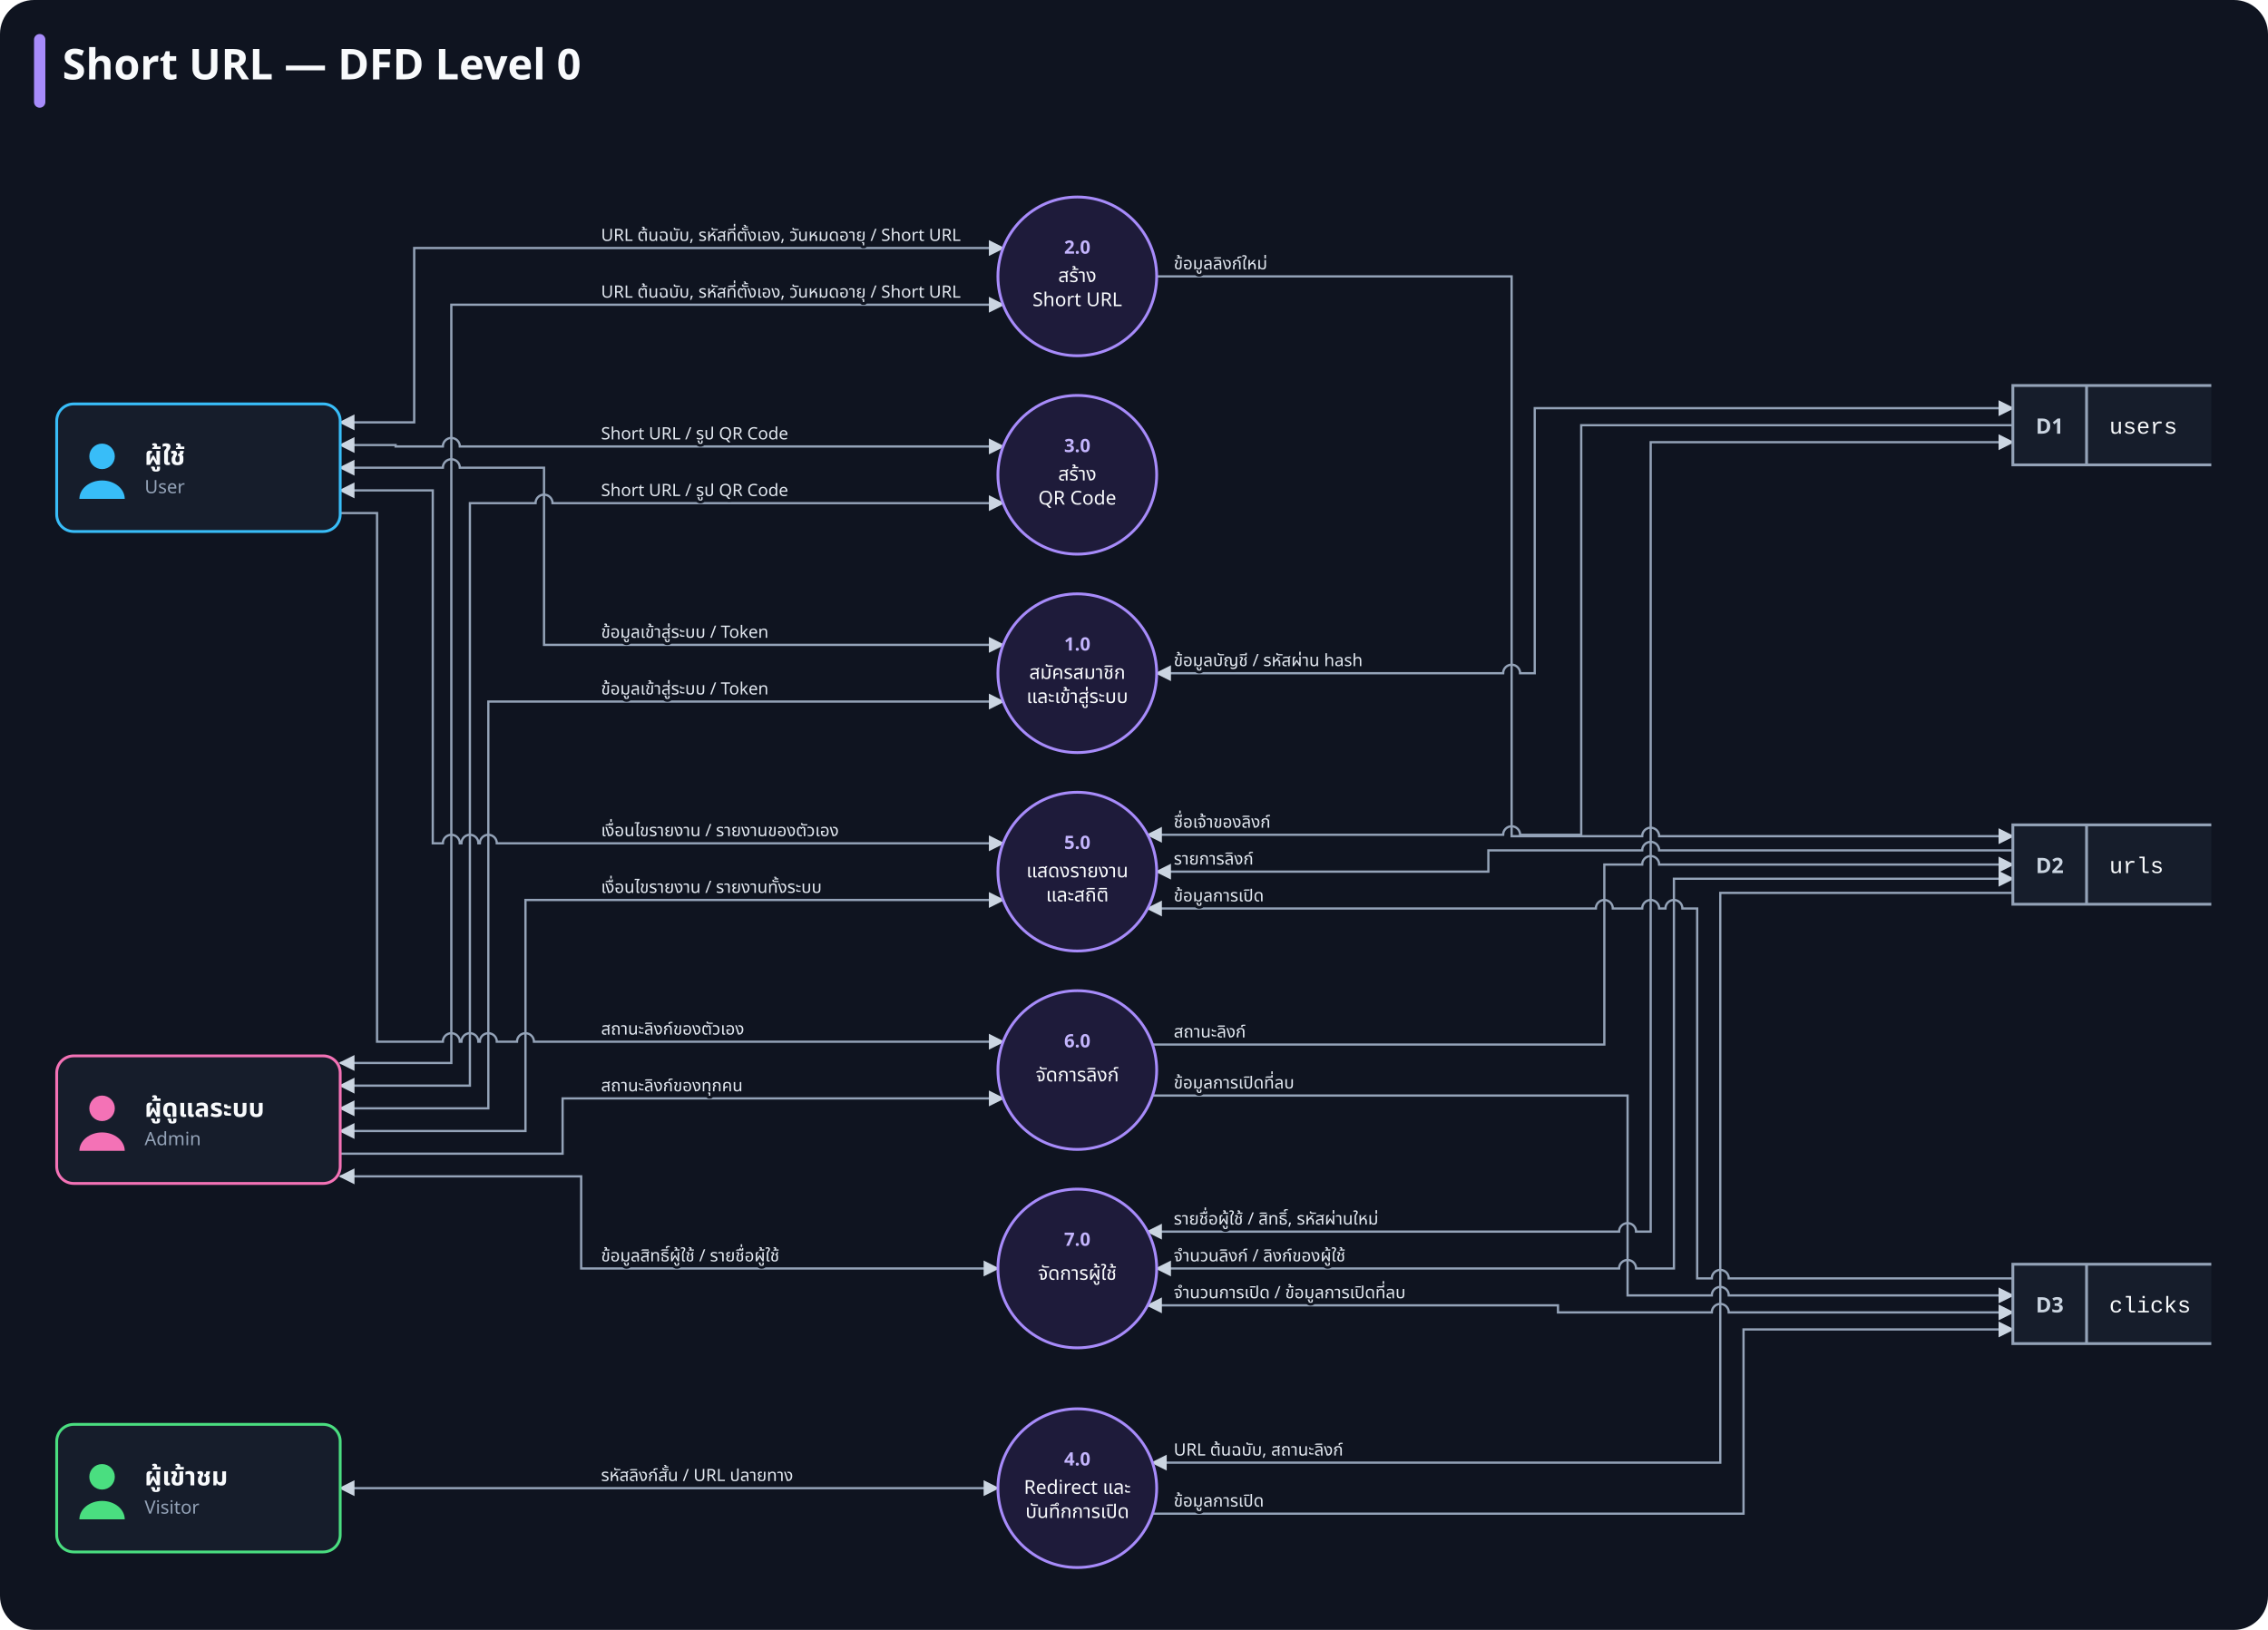
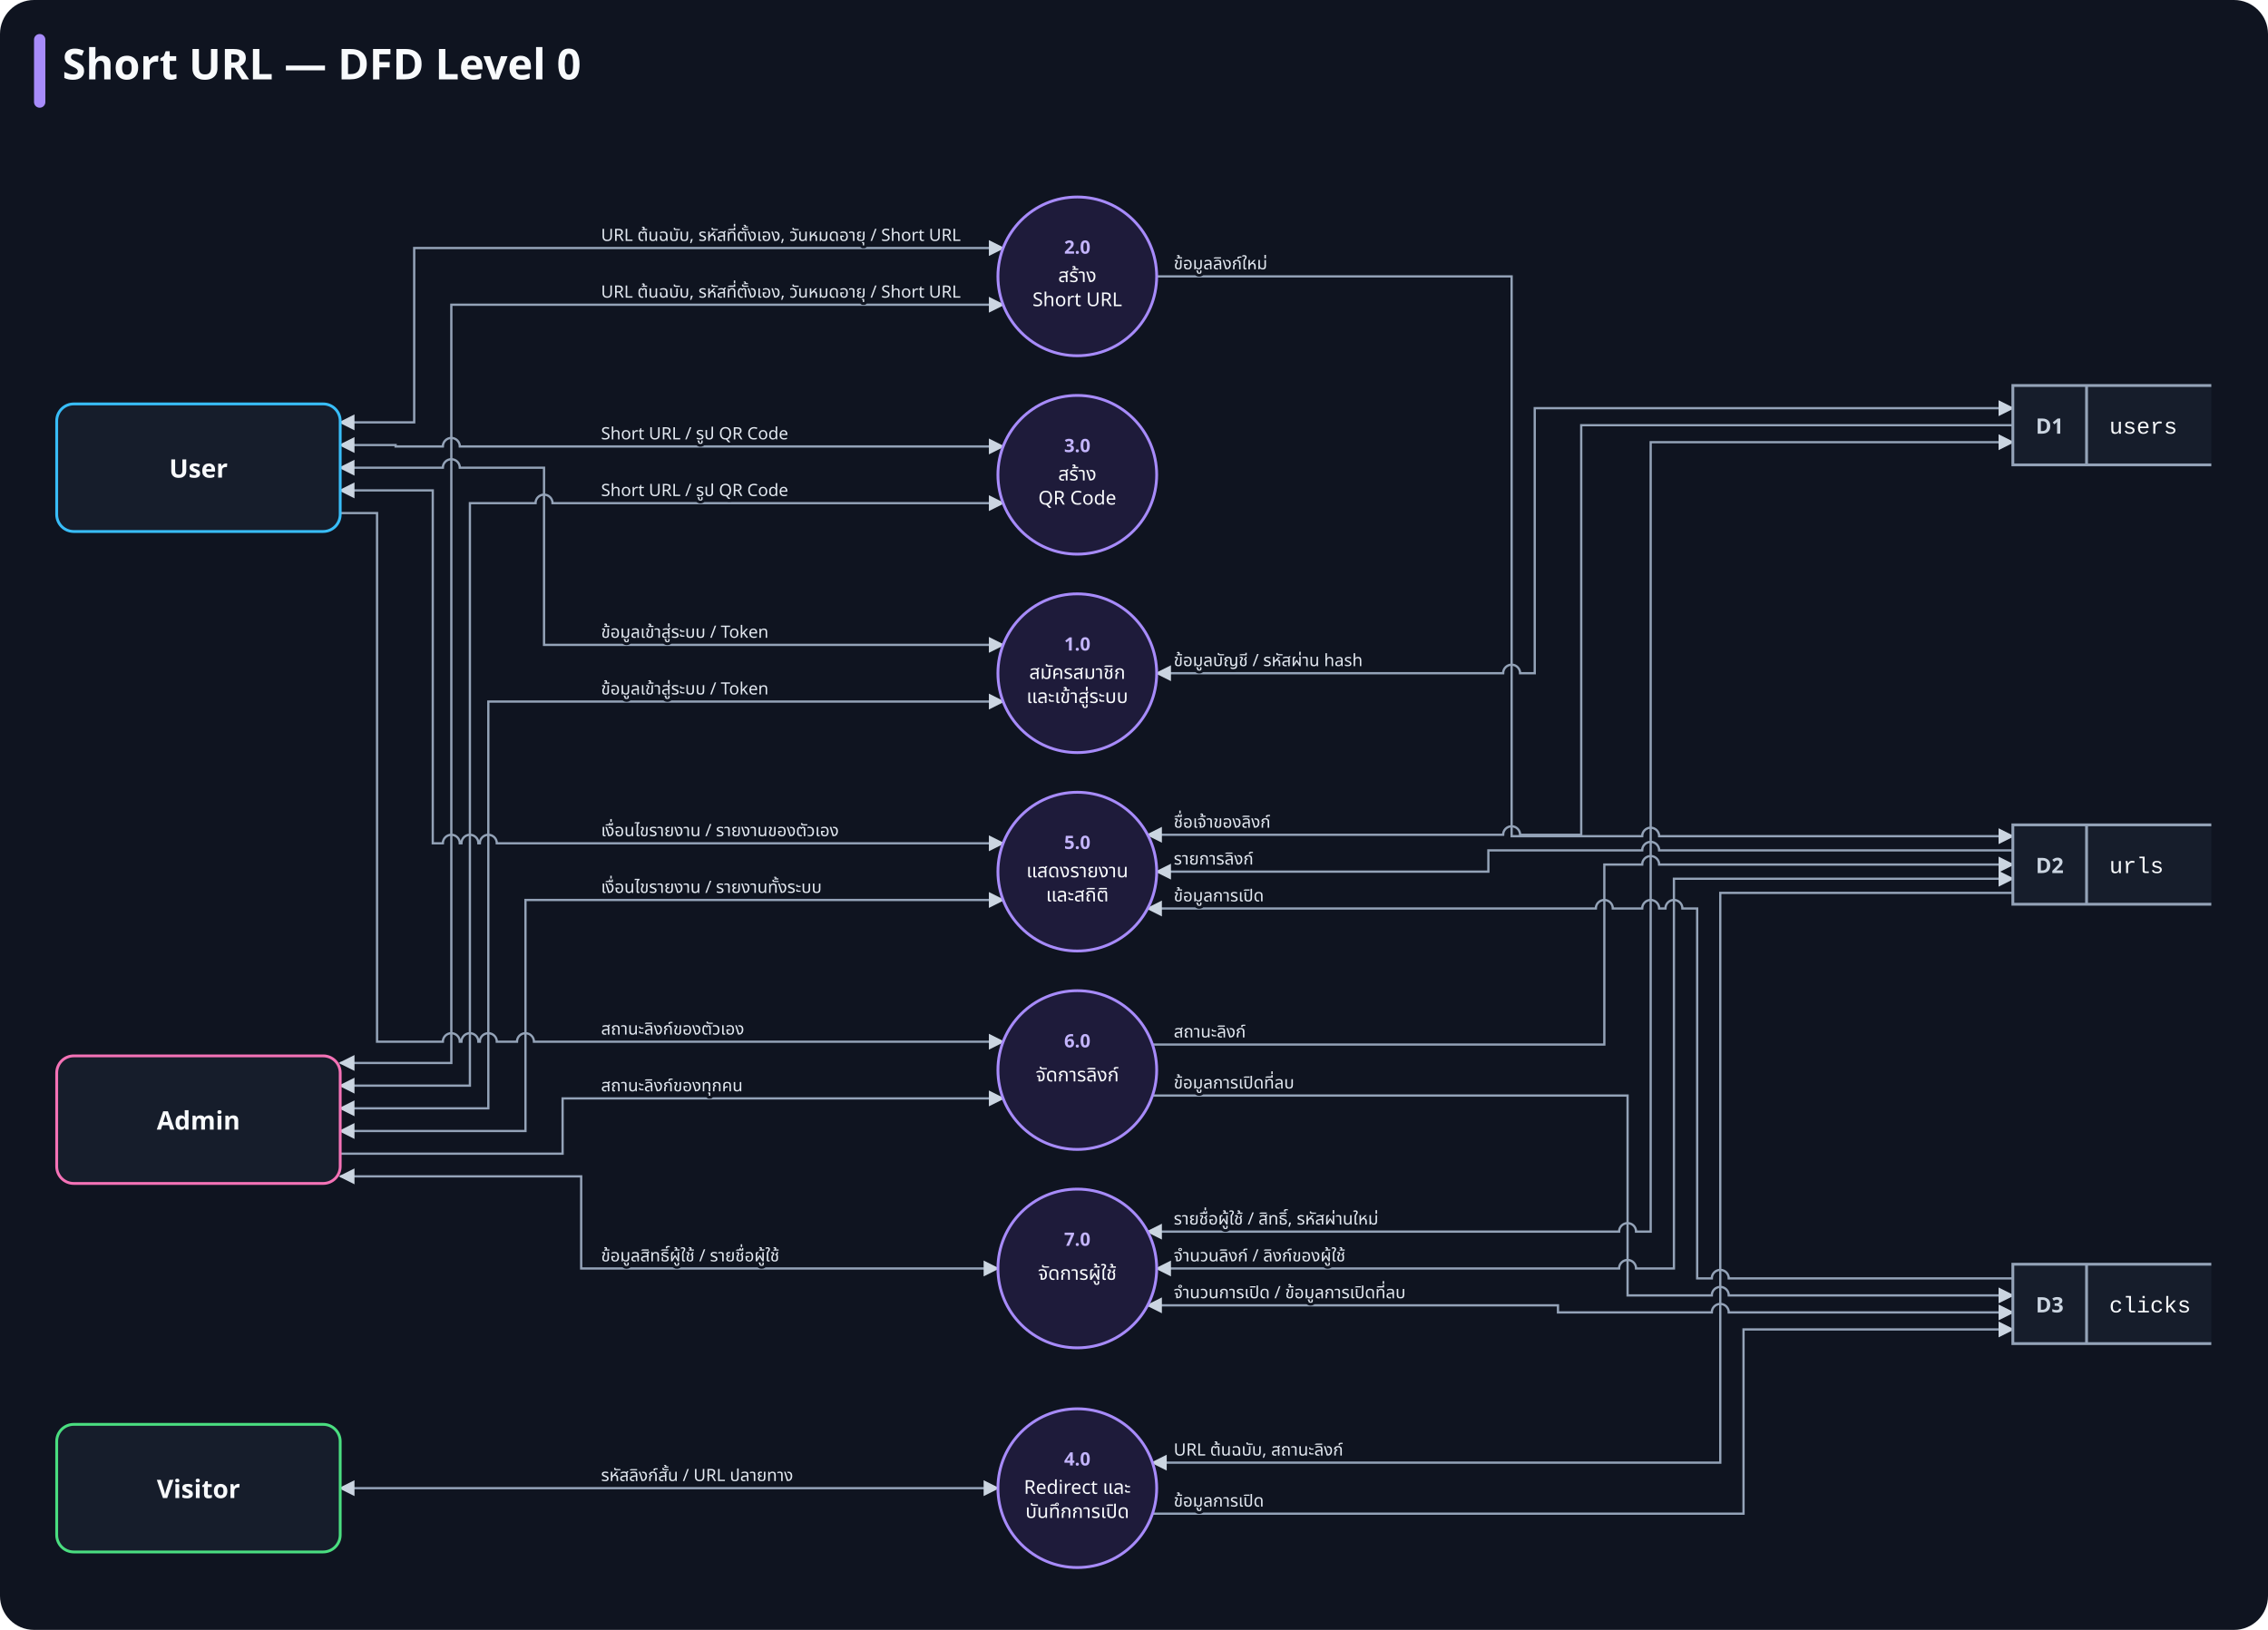
<svg xmlns="http://www.w3.org/2000/svg" viewBox="0 0 1600 1150" width="1600" height="1150" font-family="'Segoe UI', 'Noto Sans Thai', 'Leelawadee UI', Tahoma, sans-serif">
  <defs>
    <marker id="dfdArrow" viewBox="0 0 10 10" refX="9" refY="5" markerWidth="7" markerHeight="7" orient="auto-start-reverse">
      <path d="M0 0 L10 5 L0 10 z" fill="#cbd5e1" />
    </marker>
    <style>
      .ext { fill: #161d2b; stroke-width: 2; }
      .et { fill: #f8fafc; font-size: 18px; font-weight: 700; }
      .es { fill: #94a3b8; font-size: 13px; }
      .proc { fill: #1e1b3a; stroke: #a78bfa; stroke-width: 2; }
      .pn { fill: #c4b5fd; font-size: 13px; font-weight: 700; text-anchor: middle; }
      .pt { fill: #f8fafc; font-size: 13.5px; text-anchor: middle; }
      .st { fill: none; stroke: #94a3b8; stroke-width: 2; }
      .sid { fill: #cbd5e1; font-size: 15px; font-weight: 700; text-anchor: middle; }
      .sn { fill: #f8fafc; font-size: 16px; font-family: Consolas, 'Courier New', monospace; }
      .f { fill: none; stroke: #94a3b8; stroke-width: 1.6; stroke-linejoin: miter; marker-end: url(#dfdArrow); }
      .fb { marker-start: url(#dfdArrow); }
      .fl { fill: #e2e8f0; font-size: 12px; text-anchor: start; paint-order: stroke; stroke: #0f1420; stroke-width: 4px; stroke-linejoin: round; }
    </style>
  </defs>
  <rect width="1600" height="1150" rx="24" fill="#0f1420" />
  <rect class="bar" x="24" y="24" width="8" height="52" rx="4" fill="#a78bfa" />
  <text x="44" y="56" fill="#f8fafc" font-size="30" font-weight="800">Short URL — DFD Level 0</text>
  <path class="f fb" d="M240.0 298 H292.2 V175 H707.7" />
  <path class="f fb" d="M240.0 314 H279.1 V315 H312.4 A6 6 0 0 1 324.4 315 H707.7" />
  <path class="f fb" d="M240.0 330 H312.4 A6 6 0 0 1 324.4 330 H383.8 V455 H707.7" />
  <path class="f fb" d="M240.0 346 H305.3 V595 H312.4 A6 6 0 0 1 324.4 595 H325.5 A6 6 0 0 1 337.5 595 H338.5 A6 6 0 0 1 350.5 595 H707.7" />
  <path class="f" d="M240.0 362 H266.0 V735 H312.4 A6 6 0 0 1 324.4 735 H325.5 A6 6 0 0 1 337.5 735 H338.5 A6 6 0 0 1 350.5 735 H364.7 A6 6 0 0 1 376.7 735 H707.7" />
  <path class="f fb" d="M240.0 750 H318.4 V215 H707.7" />
  <path class="f fb" d="M240.0 766 H331.5 V355 H377.8 A6 6 0 0 1 389.8 355 H707.7" />
  <path class="f fb" d="M240.0 782 H344.5 V495 H707.7" />
  <path class="f fb" d="M240.0 798 H370.7 V635 H707.7" />
  <path class="f" d="M240.0 814 H396.9 V775 H707.7" />
  <path class="f fb" d="M240.0 830 H410.0 V895 H704.0" />
  <path class="f fb" d="M240.0 1050 H357.6 H704.0" />
  <path class="f" d="M816.0 195 H1066.4 V590 H1158.5 A6 6 0 0 1 1170.5 590 H1420.0" />
  <path class="f" d="M1420.0 600 H1170.5 A6 6 0 0 0 1158.5 600 H1050.0 V615 H816.0" />
  <path class="f" d="M813.0 737 H1131.8 V610 H1158.5 A6 6 0 0 1 1170.5 610 H1420.0" />
  <path class="f fb" d="M816.0 895 H1142.2 A6 6 0 0 1 1154.2 895 H1180.9 V620 H1420.0" />
  <path class="f" d="M1420.0 630 H1213.6 V1032 H813.0" />
  <path class="f fb" d="M816.0 475 H1060.4 A6 6 0 0 1 1072.4 475 H1082.7 V288 H1420.0" />
  <path class="f" d="M1420.0 300 H1115.5 V589 H1072.4 A6 6 0 0 0 1060.4 589 H809.6" />
  <path class="f fb" d="M809.6 869 H1142.2 A6 6 0 0 1 1154.2 869 H1164.5 V312 H1420.0" />
  <path class="f" d="M1420.0 902 H1219.6 A6 6 0 0 0 1207.6 902 H1197.3 V641 H1186.9 A6 6 0 0 0 1174.9 641 H1170.5 A6 6 0 0 0 1158.5 641 H1137.8 A6 6 0 0 0 1125.8 641 H809.6" />
  <path class="f" d="M813.0 773 H1148.2 V914 H1207.6 A6 6 0 0 1 1219.6 914 H1420.0" />
  <path class="f fb" d="M809.6 921 H1099.1 V926 H1207.6 A6 6 0 0 1 1219.6 926 H1420.0" />
  <path class="f" d="M813.0 1068 H1230.0 V938 H1420.0" />
  <text class="fl" x="424" y="170.0">URL ต้นฉบับ, รหัสที่ตั้งเอง, วันหมดอายุ / Short URL</text>
  <text class="fl" x="424" y="310.0">Short URL / รูป QR Code</text>
  <text class="fl" x="424" y="450.0">ข้อมูลเข้าสู่ระบบ / Token</text>
  <text class="fl" x="424" y="590.0">เงื่อนไขรายงาน / รายงานของตัวเอง</text>
  <text class="fl" x="424" y="730.0">สถานะลิงก์ของตัวเอง</text>
  <text class="fl" x="424" y="210.0">URL ต้นฉบับ, รหัสที่ตั้งเอง, วันหมดอายุ / Short URL</text>
  <text class="fl" x="424" y="350.0">Short URL / รูป QR Code</text>
  <text class="fl" x="424" y="490.0">ข้อมูลเข้าสู่ระบบ / Token</text>
  <text class="fl" x="424" y="630.0">เงื่อนไขรายงาน / รายงานทั้งระบบ</text>
  <text class="fl" x="424" y="770.0">สถานะลิงก์ของทุกคน</text>
  <text class="fl" x="424" y="890.0">ข้อมูลสิทธิ์ผู้ใช้ / รายชื่อผู้ใช้</text>
  <text class="fl" x="424" y="1045.0">รหัสลิงก์สั้น / URL ปลายทาง</text>
  <text class="fl" x="828" y="190.0">ข้อมูลลิงก์ใหม่</text>
  <text class="fl" x="828" y="610.0">รายการลิงก์</text>
  <text class="fl" x="828" y="732.0">สถานะลิงก์</text>
  <text class="fl" x="828" y="890.0">จำนวนลิงก์ / ลิงก์ของผู้ใช้</text>
  <text class="fl" x="828" y="1027.0">URL ต้นฉบับ, สถานะลิงก์</text>
  <text class="fl" x="828" y="470.0">ข้อมูลบัญชี / รหัสผ่าน hash</text>
  <text class="fl" x="828" y="584.0">ชื่อเจ้าของลิงก์</text>
  <text class="fl" x="828" y="864.0">รายชื่อผู้ใช้ / สิทธิ์, รหัสผ่านใหม่</text>
  <text class="fl" x="828" y="636.0">ข้อมูลการเปิด</text>
  <text class="fl" x="828" y="768.0">ข้อมูลการเปิดที่ลบ</text>
  <text class="fl" x="828" y="916.0">จำนวนการเปิด / ข้อมูลการเปิดที่ลบ</text>
  <text class="fl" x="828" y="1063.0">ข้อมูลการเปิด</text>
  <rect class="ext" x="40" y="285" width="200" height="90" rx="12" stroke="#38bdf8" />
-   <circle cx="72" cy="322" r="9" fill="#38bdf8" />
-   <path d="M56 352 a16 13 0 0 1 32 0 z" fill="#38bdf8" />
-   <text class="et" x="102" y="328">ผู้ใช้</text>
-   <text class="es" x="102" y="348">User</text>
+   <text class="et" x="140" y="337" text-anchor="middle">User</text>
  <rect class="ext" x="40" y="745" width="200" height="90" rx="12" stroke="#f472b6" />
-   <circle cx="72" cy="782" r="9" fill="#f472b6" />
-   <path d="M56 812 a16 13 0 0 1 32 0 z" fill="#f472b6" />
-   <text class="et" x="102" y="788">ผู้ดูแลระบบ</text>
-   <text class="es" x="102" y="808">Admin</text>
+   <text class="et" x="140" y="797" text-anchor="middle">Admin</text>
  <rect class="ext" x="40" y="1005" width="200" height="90" rx="12" stroke="#4ade80" />
-   <circle cx="72" cy="1042" r="9" fill="#4ade80" />
-   <path d="M56 1072 a16 13 0 0 1 32 0 z" fill="#4ade80" />
-   <text class="et" x="102" y="1048">ผู้เข้าชม</text>
-   <text class="es" x="102" y="1068">Visitor</text>
+   <text class="et" x="140" y="1057" text-anchor="middle">Visitor</text>
  <circle class="proc" cx="760" cy="195" r="56" />
  <text class="pn" x="760" y="179">2.0</text>
  <text class="pt" x="760" y="199">สร้าง</text>
  <text class="pt" x="760" y="216">Short URL</text>
  <circle class="proc" cx="760" cy="335" r="56" />
  <text class="pn" x="760" y="319">3.0</text>
  <text class="pt" x="760" y="339">สร้าง</text>
  <text class="pt" x="760" y="356">QR Code</text>
  <circle class="proc" cx="760" cy="475" r="56" />
  <text class="pn" x="760" y="459">1.0</text>
  <text class="pt" x="760" y="479">สมัครสมาชิก</text>
  <text class="pt" x="760" y="496">และเข้าสู่ระบบ</text>
  <circle class="proc" cx="760" cy="615" r="56" />
  <text class="pn" x="760" y="599">5.0</text>
  <text class="pt" x="760" y="619">แสดงรายงาน</text>
  <text class="pt" x="760" y="636">และสถิติ</text>
  <circle class="proc" cx="760" cy="755" r="56" />
  <text class="pn" x="760" y="739">6.0</text>
  <text class="pt" x="760" y="763">จัดการลิงก์</text>
  <circle class="proc" cx="760" cy="895" r="56" />
  <text class="pn" x="760" y="879">7.0</text>
  <text class="pt" x="760" y="903">จัดการผู้ใช้</text>
  <circle class="proc" cx="760" cy="1050" r="56" />
  <text class="pn" x="760" y="1034">4.0</text>
  <text class="pt" x="760" y="1054">Redirect และ</text>
  <text class="pt" x="760" y="1071">บันทึกการเปิด</text>
  <rect x="1420" y="582" width="140" height="56" fill="#161d2b" />
  <path class="st" d="M1560 582 H1420 V638 H1560" />
  <line class="st" x1="1472" y1="582" x2="1472" y2="638" />
  <text class="sid" x="1446" y="616">D2</text>
  <text class="sn" x="1488" y="616">urls</text>
  <rect x="1420" y="272" width="140" height="56" fill="#161d2b" />
  <path class="st" d="M1560 272 H1420 V328 H1560" />
  <line class="st" x1="1472" y1="272" x2="1472" y2="328" />
  <text class="sid" x="1446" y="306">D1</text>
  <text class="sn" x="1488" y="306">users</text>
  <rect x="1420" y="892" width="140" height="56" fill="#161d2b" />
  <path class="st" d="M1560 892 H1420 V948 H1560" />
  <line class="st" x1="1472" y1="892" x2="1472" y2="948" />
  <text class="sid" x="1446" y="926">D3</text>
  <text class="sn" x="1488" y="926">clicks</text>
</svg>
